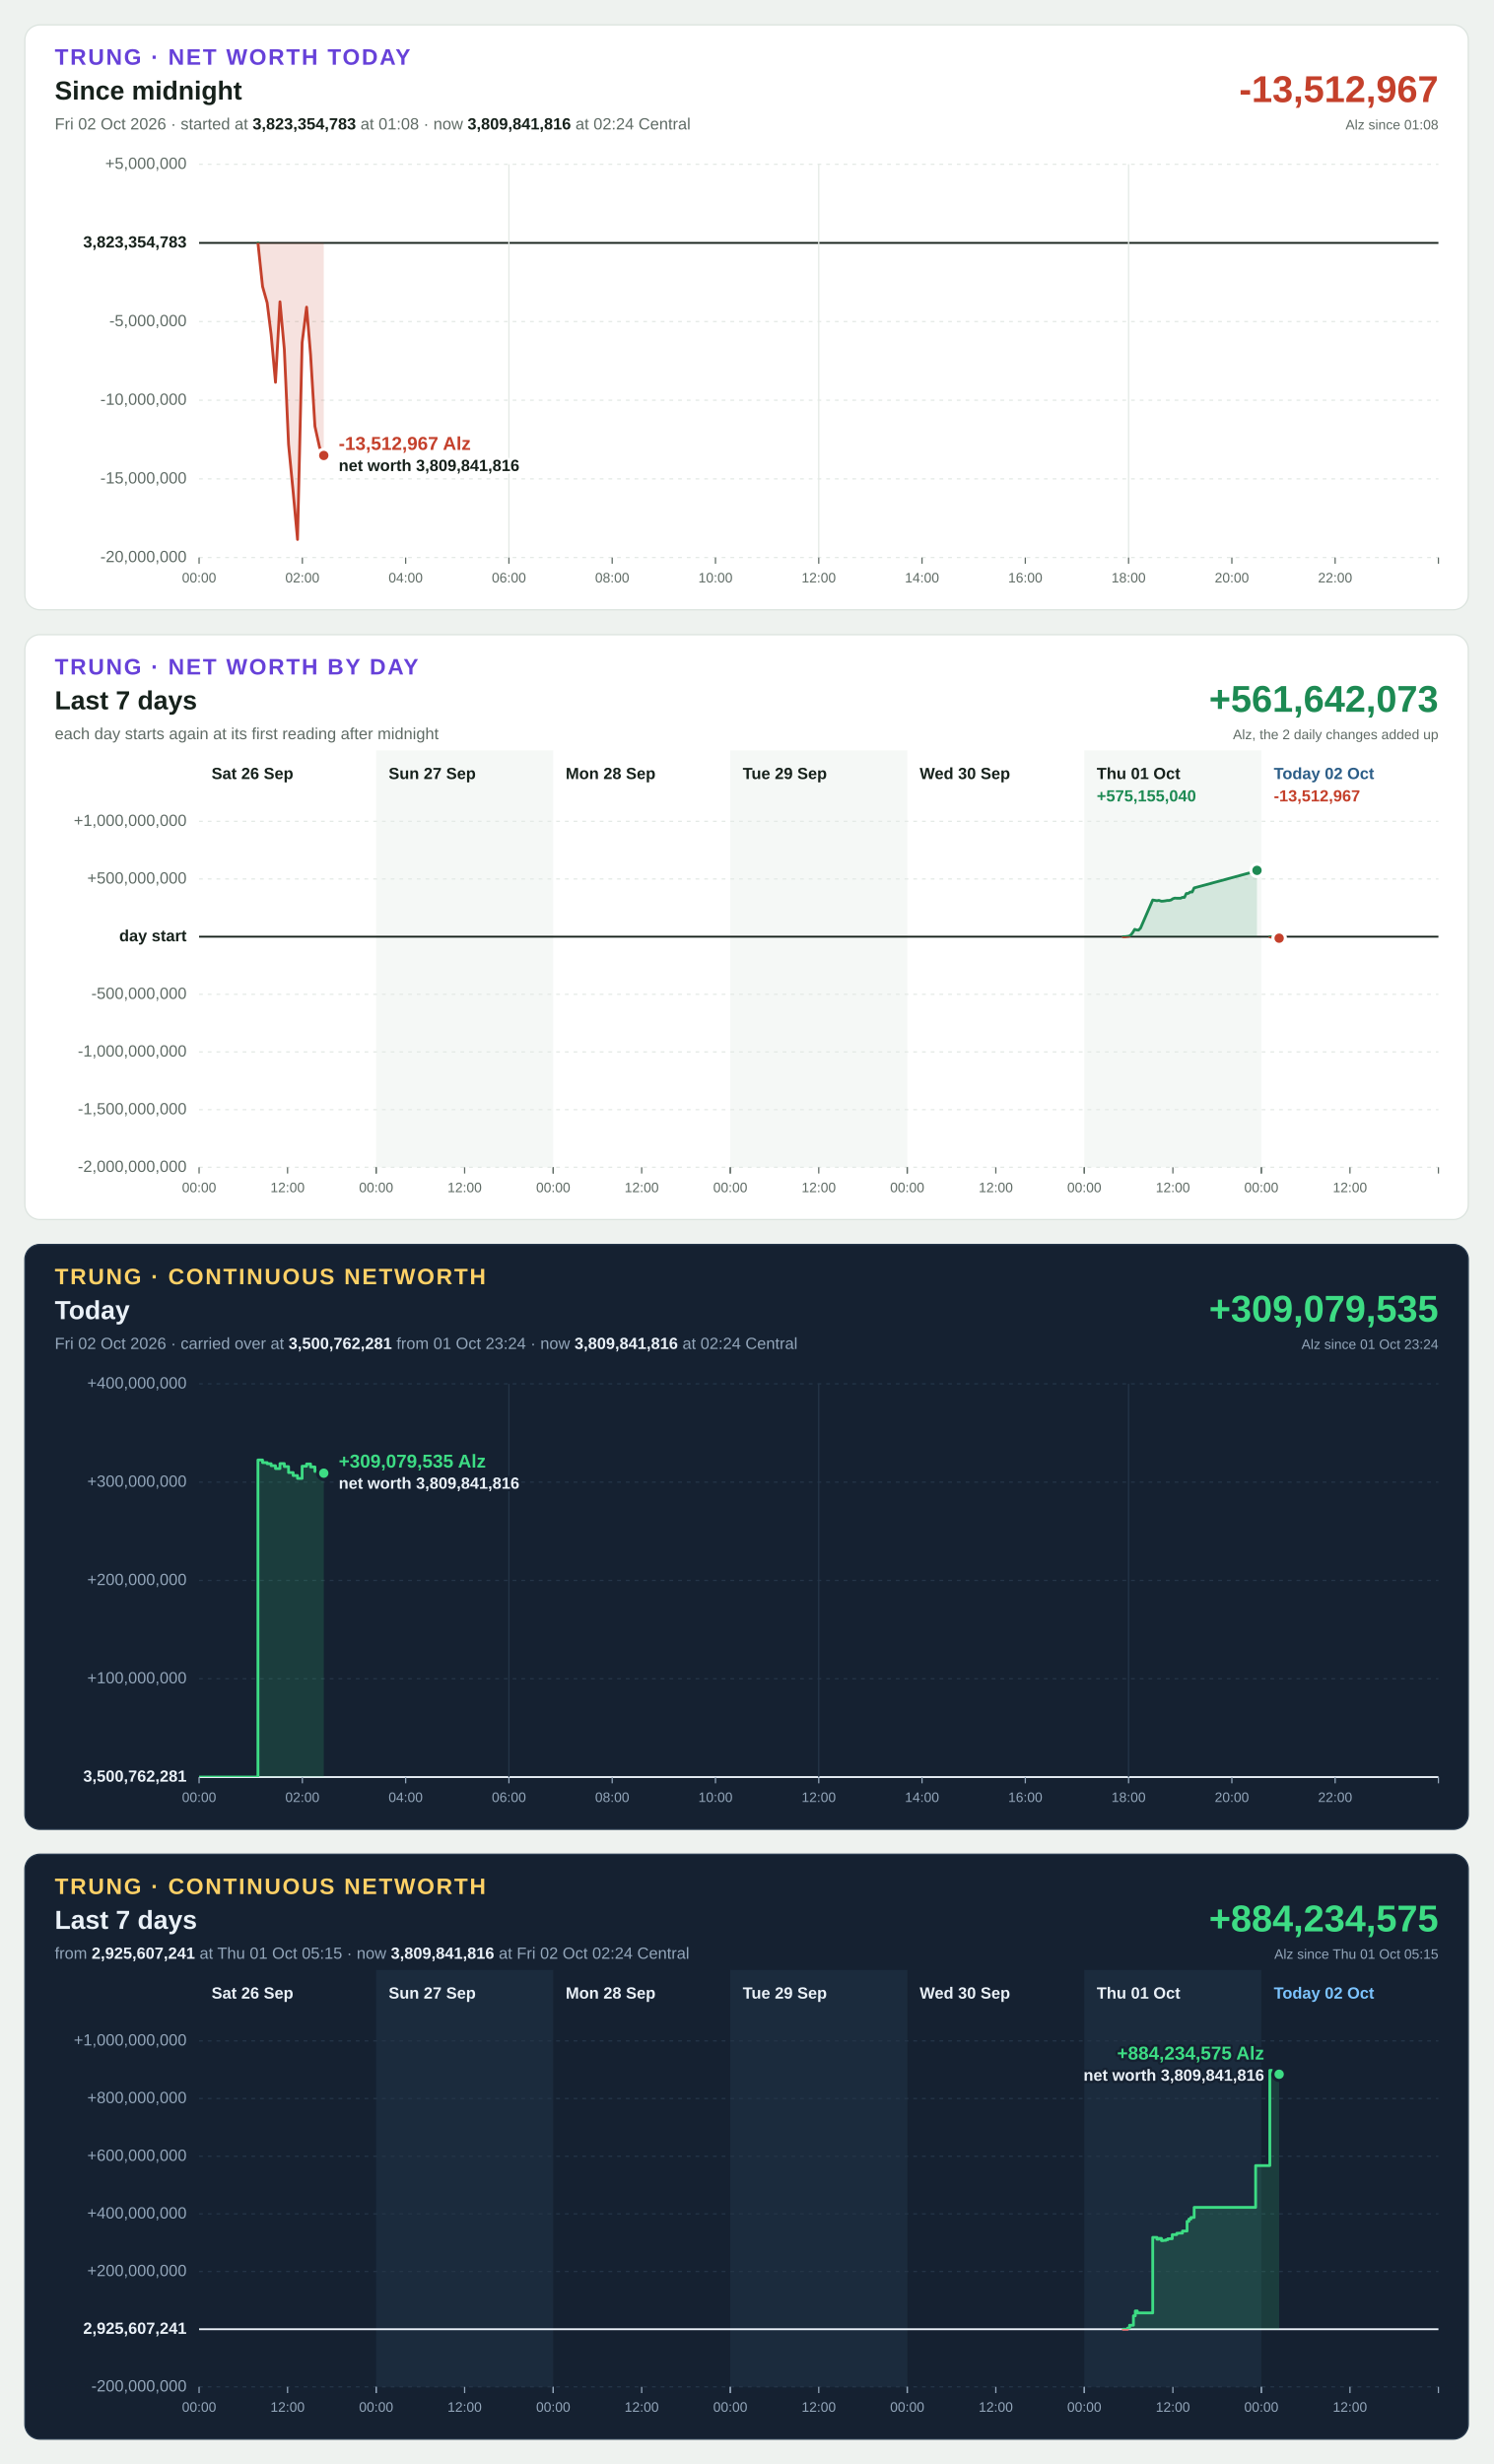
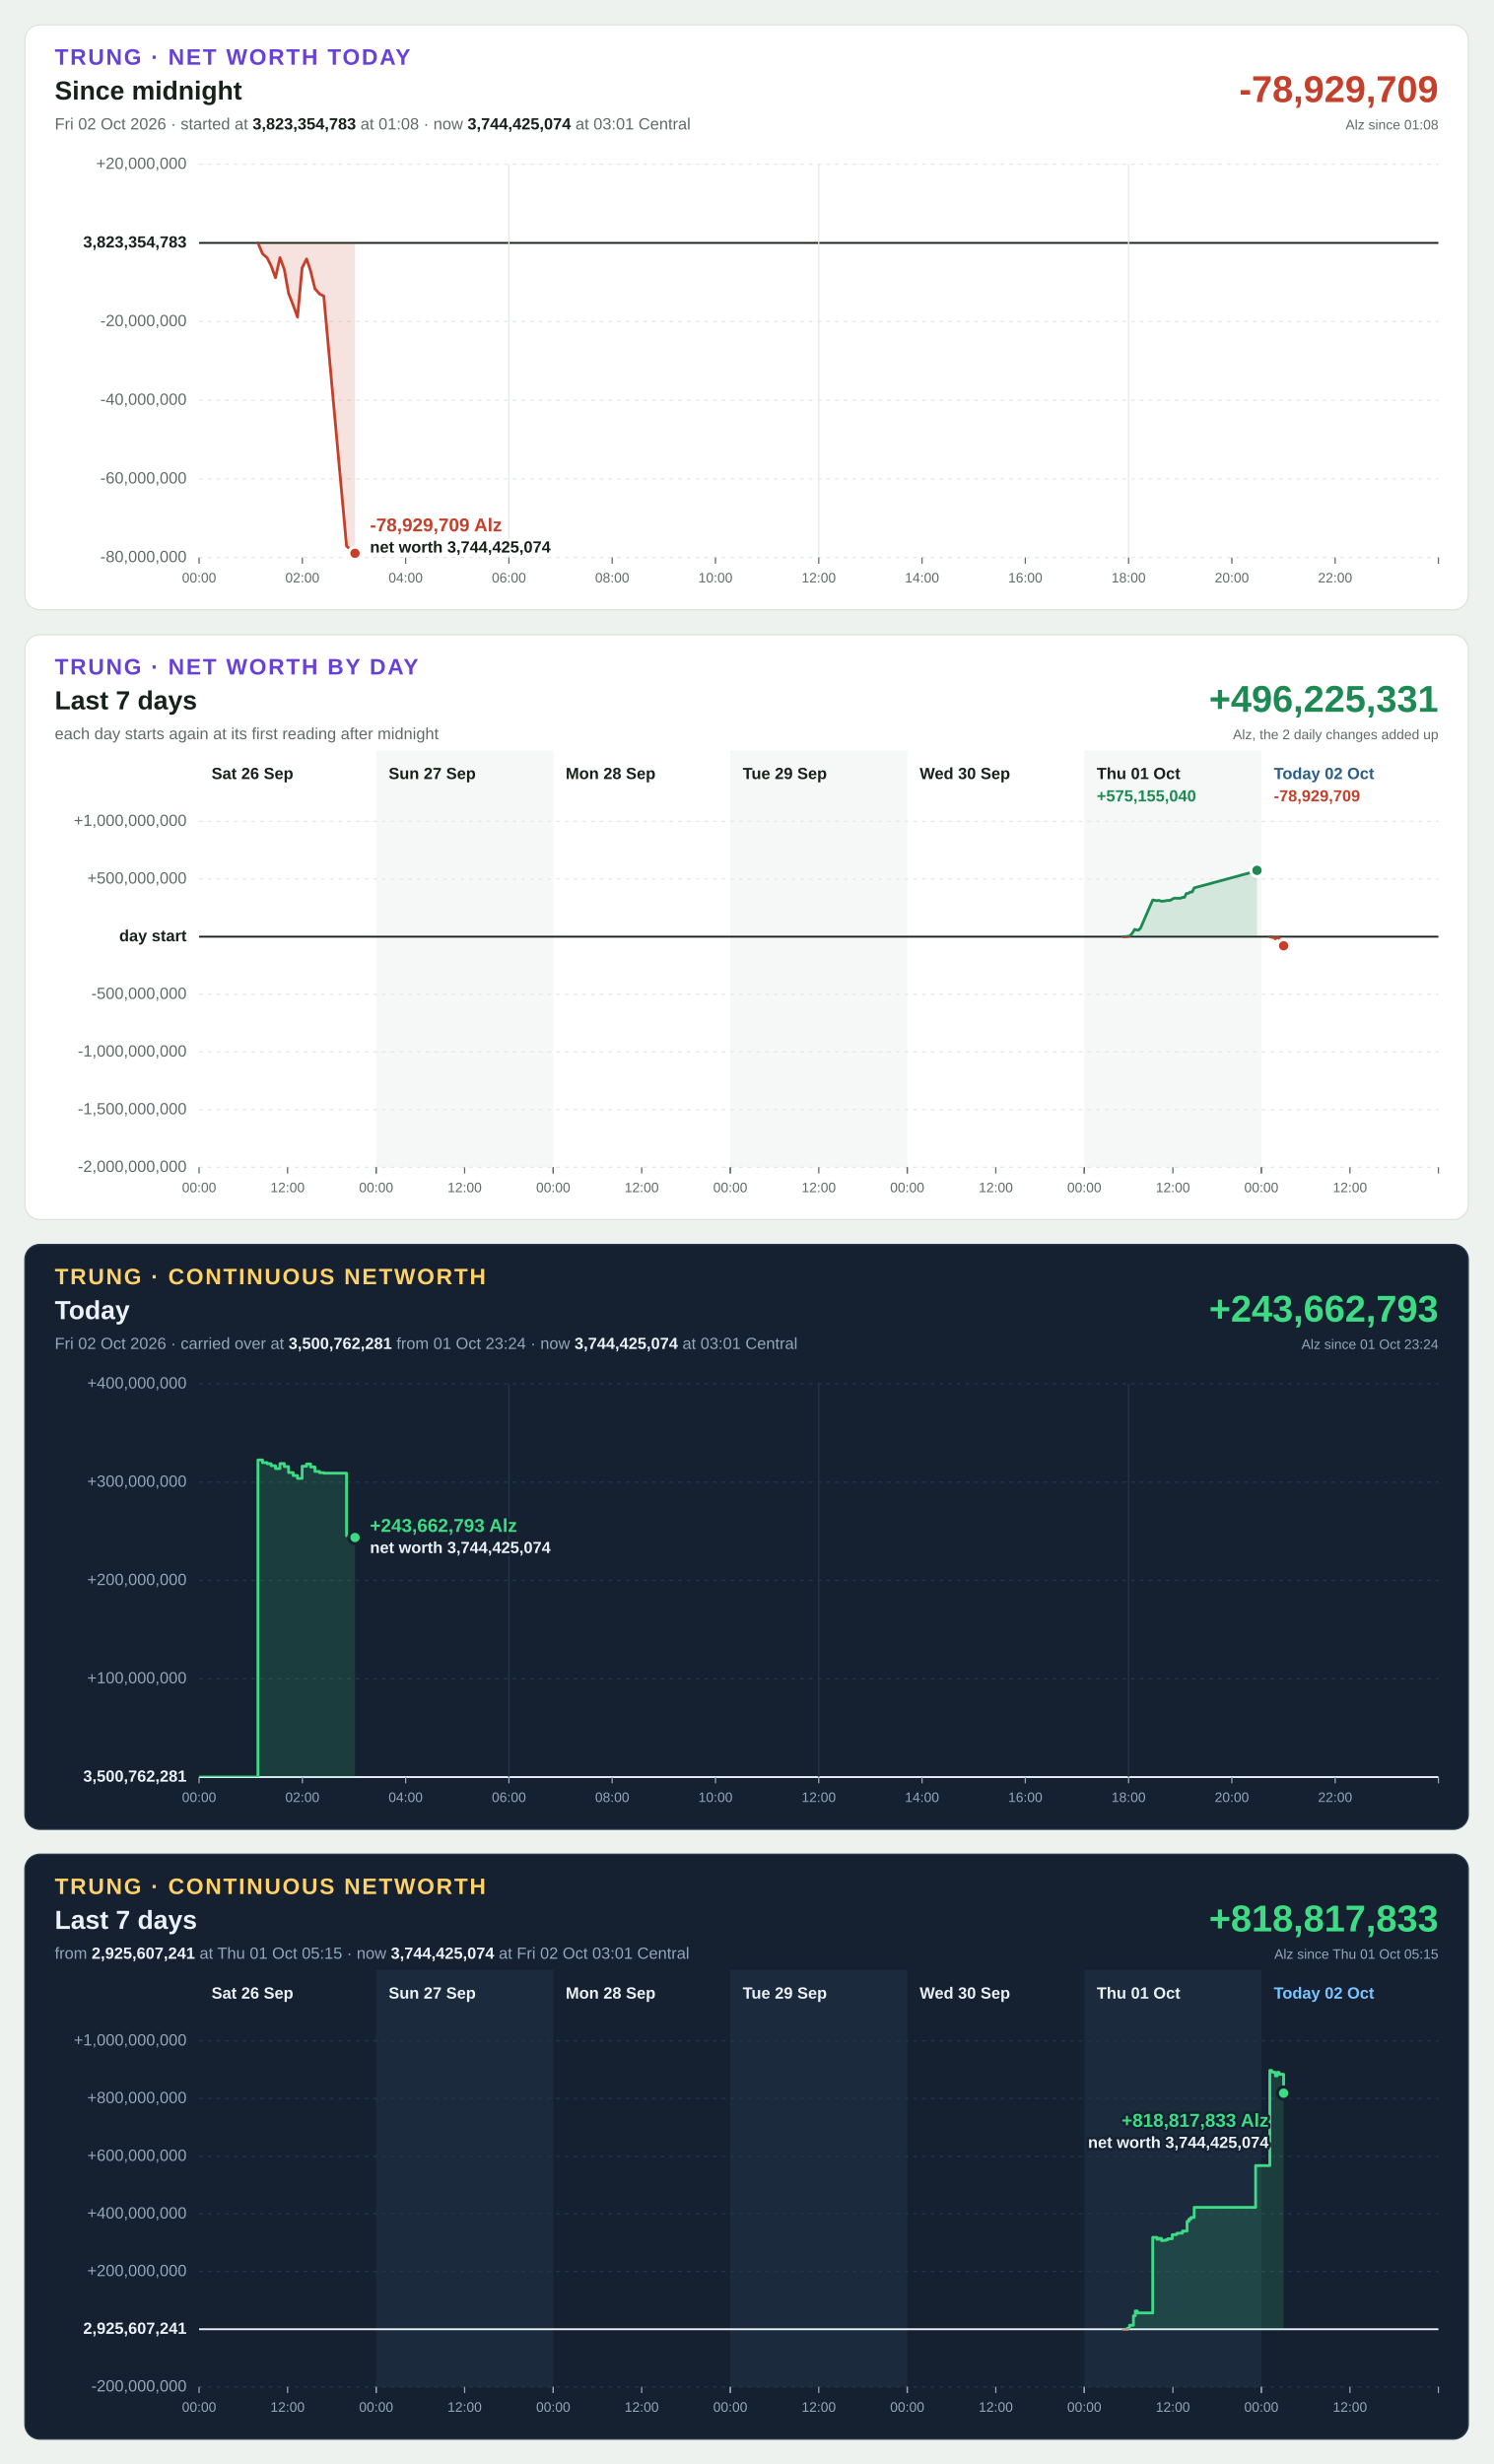
<svg xmlns="http://www.w3.org/2000/svg" width="1200" height="1980" viewBox="0 0 1200 1980" font-family="Segoe UI, Helvetica Neue, Arial, sans-serif" font-size="13" style="font-variant-numeric: tabular-nums">
  <rect width="1200" height="1980" fill="#eef2ef" />
  <g transform="translate(20,20)">
    <rect width="1160" height="470" rx="12" fill="#ffffff" stroke="#dbe3de" />
    <text x="24" y="32" font-size="18" font-weight="700" letter-spacing="1.4" fill="#6741d9">TRUNG · NET WORTH TODAY</text>
    <text x="24" y="60" font-size="21" font-weight="700" fill="#16211b">Since midnight</text>
-     <text x="24" y="84" fill="#5f6b65">Fri 02 Oct 2026 · started at <tspan font-weight="700" fill="#16211b">3,823,354,783</tspan> at 01:08 · now <tspan font-weight="700" fill="#16211b">3,809,841,816</tspan> at 02:24 Central</text>
-     <text x="1136" y="62" font-size="30" font-weight="700" text-anchor="end" fill="#c4402b">-13,512,967</text>
+     <text x="24" y="84" fill="#5f6b65">Fri 02 Oct 2026 · started at <tspan font-weight="700" fill="#16211b">3,823,354,783</tspan> at 01:08 · now <tspan font-weight="700" fill="#16211b">3,744,425,074</tspan> at 03:01 Central</text>
+     <text x="1136" y="62" font-size="30" font-weight="700" text-anchor="end" fill="#c4402b">-78,929,709</text>
    <text x="1136" y="84" font-size="11" text-anchor="end" fill="#5f6b65">Alz since 01:08</text>
    <line x1="140" x2="1136" y1="428.0" y2="428.0" stroke="#e3e9e5" stroke-width="1" stroke-dasharray="3 4" />
-     <text x="130" y="428.0" text-anchor="end" dominant-baseline="middle" font-weight="400" fill="#5f6b65">-20,000,000</text>
+     <text x="130" y="428.0" text-anchor="end" dominant-baseline="middle" font-weight="400" fill="#5f6b65">-80,000,000</text>
    <line x1="140" x2="1136" y1="364.8" y2="364.8" stroke="#e3e9e5" stroke-width="1" stroke-dasharray="3 4" />
-     <text x="130" y="364.8" text-anchor="end" dominant-baseline="middle" font-weight="400" fill="#5f6b65">-15,000,000</text>
+     <text x="130" y="364.8" text-anchor="end" dominant-baseline="middle" font-weight="400" fill="#5f6b65">-60,000,000</text>
    <line x1="140" x2="1136" y1="301.6" y2="301.6" stroke="#e3e9e5" stroke-width="1" stroke-dasharray="3 4" />
-     <text x="130" y="301.6" text-anchor="end" dominant-baseline="middle" font-weight="400" fill="#5f6b65">-10,000,000</text>
+     <text x="130" y="301.6" text-anchor="end" dominant-baseline="middle" font-weight="400" fill="#5f6b65">-40,000,000</text>
    <line x1="140" x2="1136" y1="238.4" y2="238.4" stroke="#e3e9e5" stroke-width="1" stroke-dasharray="3 4" />
-     <text x="130" y="238.4" text-anchor="end" dominant-baseline="middle" font-weight="400" fill="#5f6b65">-5,000,000</text>
+     <text x="130" y="238.4" text-anchor="end" dominant-baseline="middle" font-weight="400" fill="#5f6b65">-20,000,000</text>
    <line x1="140" x2="1136" y1="175.2" y2="175.2" stroke="#16211b" stroke-width="1.5" />
    <text x="130" y="175.2" text-anchor="end" dominant-baseline="middle" font-weight="700" fill="#16211b">3,823,354,783</text>
    <line x1="140" x2="1136" y1="112.0" y2="112.0" stroke="#e3e9e5" stroke-width="1" stroke-dasharray="3 4" />
-     <text x="130" y="112.0" text-anchor="end" dominant-baseline="middle" font-weight="400" fill="#5f6b65">+5,000,000</text>
+     <text x="130" y="112.0" text-anchor="end" dominant-baseline="middle" font-weight="400" fill="#5f6b65">+20,000,000</text>
    <line x1="140.0" x2="140.0" y1="428" y2="433" stroke="#5f6b65" stroke-width="1" />
    <text x="140.0" y="448" font-size="11" text-anchor="middle" fill="#5f6b65">00:00</text>
    <line x1="223.0" x2="223.0" y1="428" y2="433" stroke="#5f6b65" stroke-width="1" />
    <text x="223.0" y="448" font-size="11" text-anchor="middle" fill="#5f6b65">02:00</text>
    <line x1="306.0" x2="306.0" y1="428" y2="433" stroke="#5f6b65" stroke-width="1" />
    <text x="306.0" y="448" font-size="11" text-anchor="middle" fill="#5f6b65">04:00</text>
    <line x1="389.0" x2="389.0" y1="112" y2="428" stroke="#e3e9e5" stroke-width="1" />
    <line x1="389.0" x2="389.0" y1="428" y2="433" stroke="#5f6b65" stroke-width="1" />
    <text x="389.0" y="448" font-size="11" text-anchor="middle" fill="#5f6b65">06:00</text>
    <line x1="472.0" x2="472.0" y1="428" y2="433" stroke="#5f6b65" stroke-width="1" />
    <text x="472.0" y="448" font-size="11" text-anchor="middle" fill="#5f6b65">08:00</text>
    <line x1="555.0" x2="555.0" y1="428" y2="433" stroke="#5f6b65" stroke-width="1" />
    <text x="555.0" y="448" font-size="11" text-anchor="middle" fill="#5f6b65">10:00</text>
    <line x1="638.0" x2="638.0" y1="112" y2="428" stroke="#e3e9e5" stroke-width="1" />
    <line x1="638.0" x2="638.0" y1="428" y2="433" stroke="#5f6b65" stroke-width="1" />
    <text x="638.0" y="448" font-size="11" text-anchor="middle" fill="#5f6b65">12:00</text>
    <line x1="721.0" x2="721.0" y1="428" y2="433" stroke="#5f6b65" stroke-width="1" />
    <text x="721.0" y="448" font-size="11" text-anchor="middle" fill="#5f6b65">14:00</text>
    <line x1="804.0" x2="804.0" y1="428" y2="433" stroke="#5f6b65" stroke-width="1" />
    <text x="804.0" y="448" font-size="11" text-anchor="middle" fill="#5f6b65">16:00</text>
    <line x1="887.0" x2="887.0" y1="112" y2="428" stroke="#e3e9e5" stroke-width="1" />
    <line x1="887.0" x2="887.0" y1="428" y2="433" stroke="#5f6b65" stroke-width="1" />
    <text x="887.0" y="448" font-size="11" text-anchor="middle" fill="#5f6b65">18:00</text>
    <line x1="970.0" x2="970.0" y1="428" y2="433" stroke="#5f6b65" stroke-width="1" />
    <text x="970.0" y="448" font-size="11" text-anchor="middle" fill="#5f6b65">20:00</text>
    <line x1="1053.0" x2="1053.0" y1="428" y2="433" stroke="#5f6b65" stroke-width="1" />
    <text x="1053.0" y="448" font-size="11" text-anchor="middle" fill="#5f6b65">22:00</text>
    <line x1="1136.0" x2="1136.0" y1="428" y2="433" stroke="#5f6b65" stroke-width="1" />
    <defs>
-       <path id="shape-today" d="M187.3 175.2L187.3 175.2L191.0 210.2L194.7 223.3L197.9 248.8L201.4 287.2L205.0 222.5L208.5 260.7L211.9 337.1L215.6 375.3L219.1 413.5L222.8 255.3L226.4 226.8L229.6 265.1L233.1 322.6L236.8 339.4L240.2 346.0L240.2 175.2Z" />
-       <path id="line-today" d="M187.3 175.2L191.0 210.2L194.7 223.3L197.9 248.8L201.4 287.2L205.0 222.5L208.5 260.7L211.9 337.1L215.6 375.3L219.1 413.5L222.8 255.3L226.4 226.8L229.6 265.1L233.1 322.6L236.8 339.4L240.2 346.0" />
+       <path id="shape-today" d="M187.3 175.2L187.3 175.2L191.0 183.9L194.7 187.2L197.9 193.6L201.4 203.2L205.0 187.0L208.5 196.6L211.9 215.7L215.6 225.2L219.1 234.8L222.8 195.2L226.4 188.1L229.6 197.7L233.1 212.0L236.8 216.2L240.2 217.9L258.5 418.8L262.1 422.0L265.3 424.6L265.3 175.2Z" />
+       <path id="line-today" d="M187.3 175.2L191.0 183.9L194.7 187.2L197.9 193.6L201.4 203.2L205.0 187.0L208.5 196.6L211.9 215.7L215.6 225.2L219.1 234.8L222.8 195.2L226.4 188.1L229.6 197.7L233.1 212.0L236.8 216.2L240.2 217.9L258.5 418.8L262.1 422.0L265.3 424.6" />
      <clipPath id="up-today">
        <rect x="140" y="112" width="996" height="63.2" />
      </clipPath>
      <clipPath id="down-today">
        <rect x="140" y="175.2" width="996" height="252.8" />
      </clipPath>
    </defs>
    <use href="#shape-today" fill="#1d8a53" fill-opacity="0.15" clip-path="url(#up-today)" />
    <use href="#line-today" fill="none" stroke="#1d8a53" stroke-width="2.25" stroke-linejoin="round" stroke-linecap="round" clip-path="url(#up-today)" />
    <use href="#shape-today" fill="#c4402b" fill-opacity="0.15" clip-path="url(#down-today)" />
    <use href="#line-today" fill="none" stroke="#c4402b" stroke-width="2.25" stroke-linejoin="round" stroke-linecap="round" clip-path="url(#down-today)" />
-     <circle cx="240.2" cy="346.0" r="5" fill="#c4402b" stroke="#ffffff" stroke-width="2.5" />
-     <text x="252.2" y="341.5" text-anchor="start" font-size="15" font-weight="700" fill="#c4402b" stroke="#ffffff" stroke-width="4" stroke-linejoin="round" paint-order="stroke">-13,512,967 Alz</text>
-     <text x="252.2" y="358.5" text-anchor="start" font-size="13" font-weight="600" fill="#16211b" stroke="#ffffff" stroke-width="4" stroke-linejoin="round" paint-order="stroke">net worth 3,809,841,816</text>
+     <circle cx="265.3" cy="424.6" r="5" fill="#c4402b" stroke="#ffffff" stroke-width="2.5" />
+     <text x="277.3" y="407.0" text-anchor="start" font-size="15" font-weight="700" fill="#c4402b" stroke="#ffffff" stroke-width="4" stroke-linejoin="round" paint-order="stroke">-78,929,709 Alz</text>
+     <text x="277.3" y="424.0" text-anchor="start" font-size="13" font-weight="600" fill="#16211b" stroke="#ffffff" stroke-width="4" stroke-linejoin="round" paint-order="stroke">net worth 3,744,425,074</text>
  </g>
  <g transform="translate(20,510)">
    <rect width="1160" height="470" rx="12" fill="#ffffff" stroke="#dbe3de" />
    <text x="24" y="32" font-size="18" font-weight="700" letter-spacing="1.4" fill="#6741d9">TRUNG · NET WORTH BY DAY</text>
    <text x="24" y="60" font-size="21" font-weight="700" fill="#16211b">Last 7 days</text>
    <text x="24" y="84" fill="#5f6b65">each day starts again at its first reading after midnight</text>
-     <text x="1136" y="62" font-size="30" font-weight="700" text-anchor="end" fill="#1d8a53">+561,642,073</text>
+     <text x="1136" y="62" font-size="30" font-weight="700" text-anchor="end" fill="#1d8a53">+496,225,331</text>
    <text x="1136" y="84" font-size="11" text-anchor="end" fill="#5f6b65">Alz, the 2 daily changes added up</text>
    <rect x="282.3" y="93" width="142.3" height="335" fill="#f5f8f6" />
    <rect x="566.9" y="93" width="142.3" height="335" fill="#f5f8f6" />
    <rect x="851.4" y="93" width="142.3" height="335" fill="#f5f8f6" />
    <line x1="140" x2="1136" y1="428.0" y2="428.0" stroke="#e3e9e5" stroke-width="1" stroke-dasharray="3 4" />
    <text x="130" y="428.0" text-anchor="end" dominant-baseline="middle" font-weight="400" fill="#5f6b65">-2,000,000,000</text>
    <line x1="140" x2="1136" y1="381.7" y2="381.7" stroke="#e3e9e5" stroke-width="1" stroke-dasharray="3 4" />
    <text x="130" y="381.7" text-anchor="end" dominant-baseline="middle" font-weight="400" fill="#5f6b65">-1,500,000,000</text>
    <line x1="140" x2="1136" y1="335.3" y2="335.3" stroke="#e3e9e5" stroke-width="1" stroke-dasharray="3 4" />
    <text x="130" y="335.3" text-anchor="end" dominant-baseline="middle" font-weight="400" fill="#5f6b65">-1,000,000,000</text>
    <line x1="140" x2="1136" y1="289.0" y2="289.0" stroke="#e3e9e5" stroke-width="1" stroke-dasharray="3 4" />
    <text x="130" y="289.0" text-anchor="end" dominant-baseline="middle" font-weight="400" fill="#5f6b65">-500,000,000</text>
    <line x1="140" x2="1136" y1="242.7" y2="242.7" stroke="#16211b" stroke-width="1.5" />
    <text x="130" y="242.7" text-anchor="end" dominant-baseline="middle" font-weight="700" fill="#16211b">day start</text>
    <line x1="140" x2="1136" y1="196.3" y2="196.3" stroke="#e3e9e5" stroke-width="1" stroke-dasharray="3 4" />
    <text x="130" y="196.3" text-anchor="end" dominant-baseline="middle" font-weight="400" fill="#5f6b65">+500,000,000</text>
    <line x1="140" x2="1136" y1="150.0" y2="150.0" stroke="#e3e9e5" stroke-width="1" stroke-dasharray="3 4" />
    <text x="130" y="150.0" text-anchor="end" dominant-baseline="middle" font-weight="400" fill="#5f6b65">+1,000,000,000</text>
    <text x="150.0" y="116" font-weight="700" fill="#16211b">Sat 26 Sep</text>
    <line x1="140.0" x2="140.0" y1="428" y2="433" stroke="#5f6b65" stroke-width="1" />
    <text x="140.0" y="448" font-size="11" text-anchor="middle" fill="#5f6b65">00:00</text>
    <line x1="211.1" x2="211.1" y1="428" y2="433" stroke="#5f6b65" stroke-width="1" />
    <text x="211.1" y="448" font-size="11" text-anchor="middle" fill="#5f6b65">12:00</text>
    <line x1="282.3" x2="282.3" y1="428" y2="433" stroke="#5f6b65" stroke-width="1" />
    <text x="292.3" y="116" font-weight="700" fill="#16211b">Sun 27 Sep</text>
    <line x1="282.3" x2="282.3" y1="428" y2="433" stroke="#5f6b65" stroke-width="1" />
    <text x="282.3" y="448" font-size="11" text-anchor="middle" fill="#5f6b65">00:00</text>
    <line x1="353.4" x2="353.4" y1="428" y2="433" stroke="#5f6b65" stroke-width="1" />
    <text x="353.4" y="448" font-size="11" text-anchor="middle" fill="#5f6b65">12:00</text>
    <line x1="424.6" x2="424.6" y1="428" y2="433" stroke="#5f6b65" stroke-width="1" />
    <text x="434.6" y="116" font-weight="700" fill="#16211b">Mon 28 Sep</text>
    <line x1="424.6" x2="424.6" y1="428" y2="433" stroke="#5f6b65" stroke-width="1" />
    <text x="424.6" y="448" font-size="11" text-anchor="middle" fill="#5f6b65">00:00</text>
    <line x1="495.7" x2="495.7" y1="428" y2="433" stroke="#5f6b65" stroke-width="1" />
    <text x="495.7" y="448" font-size="11" text-anchor="middle" fill="#5f6b65">12:00</text>
    <line x1="566.9" x2="566.9" y1="428" y2="433" stroke="#5f6b65" stroke-width="1" />
    <text x="576.9" y="116" font-weight="700" fill="#16211b">Tue 29 Sep</text>
    <line x1="566.9" x2="566.9" y1="428" y2="433" stroke="#5f6b65" stroke-width="1" />
    <text x="566.9" y="448" font-size="11" text-anchor="middle" fill="#5f6b65">00:00</text>
    <line x1="638.0" x2="638.0" y1="428" y2="433" stroke="#5f6b65" stroke-width="1" />
    <text x="638.0" y="448" font-size="11" text-anchor="middle" fill="#5f6b65">12:00</text>
    <line x1="709.1" x2="709.1" y1="428" y2="433" stroke="#5f6b65" stroke-width="1" />
    <text x="719.1" y="116" font-weight="700" fill="#16211b">Wed 30 Sep</text>
    <line x1="709.1" x2="709.1" y1="428" y2="433" stroke="#5f6b65" stroke-width="1" />
    <text x="709.1" y="448" font-size="11" text-anchor="middle" fill="#5f6b65">00:00</text>
    <line x1="780.3" x2="780.3" y1="428" y2="433" stroke="#5f6b65" stroke-width="1" />
    <text x="780.3" y="448" font-size="11" text-anchor="middle" fill="#5f6b65">12:00</text>
    <line x1="851.4" x2="851.4" y1="428" y2="433" stroke="#5f6b65" stroke-width="1" />
    <text x="861.4" y="116" font-weight="700" fill="#16211b">Thu 01 Oct</text>
    <line x1="851.4" x2="851.4" y1="428" y2="433" stroke="#5f6b65" stroke-width="1" />
    <text x="851.4" y="448" font-size="11" text-anchor="middle" fill="#5f6b65">00:00</text>
    <line x1="922.6" x2="922.6" y1="428" y2="433" stroke="#5f6b65" stroke-width="1" />
    <text x="922.6" y="448" font-size="11" text-anchor="middle" fill="#5f6b65">12:00</text>
    <line x1="993.7" x2="993.7" y1="428" y2="433" stroke="#5f6b65" stroke-width="1" />
    <text x="861.4" y="134" font-weight="700" fill="#1d8a53">+575,155,040</text>
    <defs>
      <path id="shape-day5" d="M882.6 242.7L882.6 242.7L884.2 242.7L885.7 242.5L887.3 242.3L888.8 241.4L890.4 239.3L891.9 236.8L893.5 237.3L895.0 237.4L896.6 235.8L906.4 213.2L909.8 213.8L911.3 213.5L913.4 214.2L914.9 214.1L916.4 213.9L918.0 213.6L919.5 213.6L921.1 213.2L922.6 212.2L924.1 211.7L925.7 211.8L927.2 211.8L928.8 211.8L930.3 211.1L931.9 211.1L933.4 208.0L935.0 207.9L936.5 206.8L938.1 206.8L939.7 203.5L989.1 190.1L990.2 189.4L990.2 242.7Z" />
      <path id="line-day5" d="M882.6 242.7L884.2 242.7L885.7 242.5L887.3 242.3L888.8 241.4L890.4 239.3L891.9 236.8L893.5 237.3L895.0 237.4L896.6 235.8L906.4 213.2L909.8 213.8L911.3 213.5L913.4 214.2L914.9 214.1L916.4 213.9L918.0 213.6L919.5 213.6L921.1 213.2L922.6 212.2L924.1 211.7L925.7 211.8L927.2 211.8L928.8 211.8L930.3 211.1L931.9 211.1L933.4 208.0L935.0 207.9L936.5 206.8L938.1 206.8L939.7 203.5L989.1 190.1L990.2 189.4" />
      <clipPath id="up-day5">
        <rect x="140" y="150" width="996" height="92.7" />
      </clipPath>
      <clipPath id="down-day5">
        <rect x="140" y="242.7" width="996" height="185.3" />
      </clipPath>
    </defs>
    <use href="#shape-day5" fill="#1d8a53" fill-opacity="0.15" clip-path="url(#up-day5)" />
    <use href="#line-day5" fill="none" stroke="#1d8a53" stroke-width="2.25" stroke-linejoin="round" stroke-linecap="round" clip-path="url(#up-day5)" />
    <use href="#shape-day5" fill="#c4402b" fill-opacity="0.15" clip-path="url(#down-day5)" />
    <use href="#line-day5" fill="none" stroke="#c4402b" stroke-width="2.25" stroke-linejoin="round" stroke-linecap="round" clip-path="url(#down-day5)" />
    <circle cx="990.2" cy="189.4" r="5" fill="#1d8a53" stroke="#ffffff" stroke-width="2.5" />
    <text x="1003.7" y="116" font-weight="700" fill="#2b5d87">Today 02 Oct</text>
    <line x1="993.7" x2="993.7" y1="428" y2="433" stroke="#5f6b65" stroke-width="1" />
    <text x="993.7" y="448" font-size="11" text-anchor="middle" fill="#5f6b65">00:00</text>
    <line x1="1064.9" x2="1064.9" y1="428" y2="433" stroke="#5f6b65" stroke-width="1" />
    <text x="1064.9" y="448" font-size="11" text-anchor="middle" fill="#5f6b65">12:00</text>
    <line x1="1136.0" x2="1136.0" y1="428" y2="433" stroke="#5f6b65" stroke-width="1" />
-     <text x="1003.7" y="134" font-weight="700" fill="#c4402b">-13,512,967</text>
-     <defs>
-       <path id="shape-day6" d="M1000.5 242.7L1000.5 242.7L1002.0 243.2L1003.5 243.3L1005.0 244.4L1006.5 243.3L1008.0 243.9L1008.0 242.7Z" />
-       <path id="line-day6" d="M1000.5 242.7L1002.0 243.2L1003.5 243.3L1005.0 244.4L1006.5 243.3L1008.0 243.9" />
+     <text x="1003.7" y="134" font-weight="700" fill="#c4402b">-78,929,709</text>
+     <defs>
+       <path id="shape-day6" d="M1000.5 242.7L1000.5 242.7L1002.0 243.2L1003.5 243.3L1005.0 244.4L1006.5 243.3L1008.0 243.9L1011.6 250.0L1011.6 242.7Z" />
+       <path id="line-day6" d="M1000.5 242.7L1002.0 243.2L1003.5 243.3L1005.0 244.4L1006.5 243.3L1008.0 243.9L1011.6 250.0" />
      <clipPath id="up-day6">
        <rect x="140" y="150" width="996" height="92.7" />
      </clipPath>
      <clipPath id="down-day6">
        <rect x="140" y="242.7" width="996" height="185.3" />
      </clipPath>
    </defs>
    <use href="#shape-day6" fill="#1d8a53" fill-opacity="0.15" clip-path="url(#up-day6)" />
    <use href="#line-day6" fill="none" stroke="#1d8a53" stroke-width="2.25" stroke-linejoin="round" stroke-linecap="round" clip-path="url(#up-day6)" />
    <use href="#shape-day6" fill="#c4402b" fill-opacity="0.15" clip-path="url(#down-day6)" />
    <use href="#line-day6" fill="none" stroke="#c4402b" stroke-width="2.25" stroke-linejoin="round" stroke-linecap="round" clip-path="url(#down-day6)" />
-     <circle cx="1008.0" cy="243.9" r="5" fill="#c4402b" stroke="#ffffff" stroke-width="2.5" />
+     <circle cx="1011.6" cy="250.0" r="5" fill="#c4402b" stroke="#ffffff" stroke-width="2.5" />
  </g>
  <g transform="translate(20,1000)">
    <rect width="1160" height="470" rx="12" fill="#152131" stroke="#24364a" />
    <text x="24" y="32" font-size="18" font-weight="700" letter-spacing="1.4" fill="#ffd166">TRUNG · CONTINUOUS NETWORTH</text>
    <text x="24" y="60" font-size="21" font-weight="700" fill="#eaf1f8">Today</text>
-     <text x="24" y="84" fill="#93a6ba">Fri 02 Oct 2026 · carried over at <tspan font-weight="700" fill="#eaf1f8">3,500,762,281</tspan> from 01 Oct 23:24 · now <tspan font-weight="700" fill="#eaf1f8">3,809,841,816</tspan> at 02:24 Central</text>
-     <text x="1136" y="62" font-size="30" font-weight="700" text-anchor="end" fill="#3ddc84">+309,079,535</text>
+     <text x="24" y="84" fill="#93a6ba">Fri 02 Oct 2026 · carried over at <tspan font-weight="700" fill="#eaf1f8">3,500,762,281</tspan> from 01 Oct 23:24 · now <tspan font-weight="700" fill="#eaf1f8">3,744,425,074</tspan> at 03:01 Central</text>
+     <text x="1136" y="62" font-size="30" font-weight="700" text-anchor="end" fill="#3ddc84">+243,662,793</text>
    <text x="1136" y="84" font-size="11" text-anchor="end" fill="#93a6ba">Alz since 01 Oct 23:24</text>
    <line x1="140" x2="1136" y1="428.0" y2="428.0" stroke="#eaf1f8" stroke-width="1.5" />
    <text x="130" y="428.0" text-anchor="end" dominant-baseline="middle" font-weight="700" fill="#eaf1f8">3,500,762,281</text>
    <line x1="140" x2="1136" y1="349.0" y2="349.0" stroke="#243548" stroke-width="1" stroke-dasharray="3 4" />
    <text x="130" y="349.0" text-anchor="end" dominant-baseline="middle" font-weight="400" fill="#93a6ba">+100,000,000</text>
    <line x1="140" x2="1136" y1="270.0" y2="270.0" stroke="#243548" stroke-width="1" stroke-dasharray="3 4" />
    <text x="130" y="270.0" text-anchor="end" dominant-baseline="middle" font-weight="400" fill="#93a6ba">+200,000,000</text>
    <line x1="140" x2="1136" y1="191.0" y2="191.0" stroke="#243548" stroke-width="1" stroke-dasharray="3 4" />
    <text x="130" y="191.0" text-anchor="end" dominant-baseline="middle" font-weight="400" fill="#93a6ba">+300,000,000</text>
    <line x1="140" x2="1136" y1="112.0" y2="112.0" stroke="#243548" stroke-width="1" stroke-dasharray="3 4" />
    <text x="130" y="112.0" text-anchor="end" dominant-baseline="middle" font-weight="400" fill="#93a6ba">+400,000,000</text>
    <line x1="140.0" x2="140.0" y1="428" y2="433" stroke="#93a6ba" stroke-width="1" />
    <text x="140.0" y="448" font-size="11" text-anchor="middle" fill="#93a6ba">00:00</text>
    <line x1="223.0" x2="223.0" y1="428" y2="433" stroke="#93a6ba" stroke-width="1" />
    <text x="223.0" y="448" font-size="11" text-anchor="middle" fill="#93a6ba">02:00</text>
    <line x1="306.0" x2="306.0" y1="428" y2="433" stroke="#93a6ba" stroke-width="1" />
    <text x="306.0" y="448" font-size="11" text-anchor="middle" fill="#93a6ba">04:00</text>
    <line x1="389.0" x2="389.0" y1="112" y2="428" stroke="#243548" stroke-width="1" />
    <line x1="389.0" x2="389.0" y1="428" y2="433" stroke="#93a6ba" stroke-width="1" />
    <text x="389.0" y="448" font-size="11" text-anchor="middle" fill="#93a6ba">06:00</text>
    <line x1="472.0" x2="472.0" y1="428" y2="433" stroke="#93a6ba" stroke-width="1" />
    <text x="472.0" y="448" font-size="11" text-anchor="middle" fill="#93a6ba">08:00</text>
    <line x1="555.0" x2="555.0" y1="428" y2="433" stroke="#93a6ba" stroke-width="1" />
    <text x="555.0" y="448" font-size="11" text-anchor="middle" fill="#93a6ba">10:00</text>
    <line x1="638.0" x2="638.0" y1="112" y2="428" stroke="#243548" stroke-width="1" />
    <line x1="638.0" x2="638.0" y1="428" y2="433" stroke="#93a6ba" stroke-width="1" />
    <text x="638.0" y="448" font-size="11" text-anchor="middle" fill="#93a6ba">12:00</text>
    <line x1="721.0" x2="721.0" y1="428" y2="433" stroke="#93a6ba" stroke-width="1" />
    <text x="721.0" y="448" font-size="11" text-anchor="middle" fill="#93a6ba">14:00</text>
    <line x1="804.0" x2="804.0" y1="428" y2="433" stroke="#93a6ba" stroke-width="1" />
    <text x="804.0" y="448" font-size="11" text-anchor="middle" fill="#93a6ba">16:00</text>
    <line x1="887.0" x2="887.0" y1="112" y2="428" stroke="#243548" stroke-width="1" />
    <line x1="887.0" x2="887.0" y1="428" y2="433" stroke="#93a6ba" stroke-width="1" />
    <text x="887.0" y="448" font-size="11" text-anchor="middle" fill="#93a6ba">18:00</text>
    <line x1="970.0" x2="970.0" y1="428" y2="433" stroke="#93a6ba" stroke-width="1" />
    <text x="970.0" y="448" font-size="11" text-anchor="middle" fill="#93a6ba">20:00</text>
    <line x1="1053.0" x2="1053.0" y1="428" y2="433" stroke="#93a6ba" stroke-width="1" />
    <text x="1053.0" y="448" font-size="11" text-anchor="middle" fill="#93a6ba">22:00</text>
    <line x1="1136.0" x2="1136.0" y1="428" y2="433" stroke="#93a6ba" stroke-width="1" />
    <defs>
-       <path id="shape-flow-today" d="M140.0 428.0L140.0 428.0L187.3 428.0L187.3 173.2L191.0 173.2L191.0 175.3L194.7 175.3L194.7 176.2L197.9 176.2L197.9 177.8L201.4 177.8L201.4 180.1L205.0 180.1L205.0 176.1L208.5 176.1L208.5 178.5L211.9 178.5L211.9 183.3L215.6 183.3L215.6 185.7L219.1 185.7L219.1 188.0L222.8 188.0L222.8 178.2L226.4 178.2L226.4 176.4L229.6 176.4L229.6 178.8L233.1 178.8L233.1 182.4L236.8 182.4L236.8 183.4L240.2 183.4L240.2 183.8L240.2 428.0Z" />
-       <path id="line-flow-today" d="M140.0 428.0L187.3 428.0L187.3 173.2L191.0 173.2L191.0 175.3L194.7 175.3L194.7 176.2L197.9 176.2L197.9 177.8L201.4 177.8L201.4 180.1L205.0 180.1L205.0 176.1L208.5 176.1L208.5 178.5L211.9 178.5L211.9 183.3L215.6 183.3L215.6 185.7L219.1 185.7L219.1 188.0L222.8 188.0L222.8 178.2L226.4 178.2L226.4 176.4L229.6 176.4L229.6 178.8L233.1 178.8L233.1 182.4L236.8 182.4L236.8 183.4L240.2 183.4L240.2 183.8" />
+       <path id="shape-flow-today" d="M140.0 428.0L140.0 428.0L187.3 428.0L187.3 173.2L191.0 173.2L191.0 175.3L194.7 175.3L194.7 176.2L197.9 176.2L197.9 177.8L201.4 177.8L201.4 180.1L205.0 180.1L205.0 176.1L208.5 176.1L208.5 178.5L211.9 178.5L211.9 183.3L215.6 183.3L215.6 185.7L219.1 185.7L219.1 188.0L222.8 188.0L222.8 178.2L226.4 178.2L226.4 176.4L229.6 176.4L229.6 178.8L233.1 178.8L233.1 182.4L236.8 182.4L236.8 183.4L240.2 183.4L240.2 183.8L258.5 183.8L258.5 234.1L262.1 234.1L262.1 234.9L265.3 234.9L265.3 235.5L265.3 428.0Z" />
+       <path id="line-flow-today" d="M140.0 428.0L187.3 428.0L187.3 173.2L191.0 173.2L191.0 175.3L194.7 175.3L194.7 176.2L197.9 176.2L197.9 177.8L201.4 177.8L201.4 180.1L205.0 180.1L205.0 176.1L208.5 176.1L208.5 178.5L211.9 178.5L211.9 183.3L215.6 183.3L215.6 185.7L219.1 185.7L219.1 188.0L222.8 188.0L222.8 178.2L226.4 178.2L226.4 176.4L229.6 176.4L229.6 178.8L233.1 178.8L233.1 182.4L236.8 182.4L236.8 183.4L240.2 183.4L240.2 183.8L258.5 183.8L258.5 234.1L262.1 234.1L262.1 234.9L265.3 234.9L265.3 235.5" />
      <clipPath id="up-flow-today">
        <rect x="140" y="112" width="996" height="316.0" />
      </clipPath>
      <clipPath id="down-flow-today">
        <rect x="140" y="428.0" width="996" height="0.0" />
      </clipPath>
    </defs>
    <use href="#shape-flow-today" fill="#3ddc84" fill-opacity="0.15" clip-path="url(#up-flow-today)" />
    <use href="#line-flow-today" fill="none" stroke="#3ddc84" stroke-width="2.25" stroke-linejoin="round" stroke-linecap="round" clip-path="url(#up-flow-today)" />
    <use href="#shape-flow-today" fill="#ff6b6b" fill-opacity="0.15" clip-path="url(#down-flow-today)" />
    <use href="#line-flow-today" fill="none" stroke="#ff6b6b" stroke-width="2.25" stroke-linejoin="round" stroke-linecap="round" clip-path="url(#down-flow-today)" />
-     <circle cx="240.2" cy="183.8" r="5" fill="#3ddc84" stroke="#152131" stroke-width="2.5" />
-     <text x="252.2" y="179.3" text-anchor="start" font-size="15" font-weight="700" fill="#3ddc84" stroke="#152131" stroke-width="4" stroke-linejoin="round" paint-order="stroke">+309,079,535 Alz</text>
-     <text x="252.2" y="196.3" text-anchor="start" font-size="13" font-weight="600" fill="#eaf1f8" stroke="#152131" stroke-width="4" stroke-linejoin="round" paint-order="stroke">net worth 3,809,841,816</text>
+     <circle cx="265.3" cy="235.5" r="5" fill="#3ddc84" stroke="#152131" stroke-width="2.5" />
+     <text x="277.3" y="231.0" text-anchor="start" font-size="15" font-weight="700" fill="#3ddc84" stroke="#152131" stroke-width="4" stroke-linejoin="round" paint-order="stroke">+243,662,793 Alz</text>
+     <text x="277.3" y="248.0" text-anchor="start" font-size="13" font-weight="600" fill="#eaf1f8" stroke="#152131" stroke-width="4" stroke-linejoin="round" paint-order="stroke">net worth 3,744,425,074</text>
  </g>
  <g transform="translate(20,1490)">
    <rect width="1160" height="470" rx="12" fill="#152131" stroke="#24364a" />
    <text x="24" y="32" font-size="18" font-weight="700" letter-spacing="1.4" fill="#ffd166">TRUNG · CONTINUOUS NETWORTH</text>
    <text x="24" y="60" font-size="21" font-weight="700" fill="#eaf1f8">Last 7 days</text>
-     <text x="24" y="84" fill="#93a6ba">from <tspan font-weight="700" fill="#eaf1f8">2,925,607,241</tspan> at Thu 01 Oct 05:15 · now <tspan font-weight="700" fill="#eaf1f8">3,809,841,816</tspan> at Fri 02 Oct 02:24 Central</text>
-     <text x="1136" y="62" font-size="30" font-weight="700" text-anchor="end" fill="#3ddc84">+884,234,575</text>
+     <text x="24" y="84" fill="#93a6ba">from <tspan font-weight="700" fill="#eaf1f8">2,925,607,241</tspan> at Thu 01 Oct 05:15 · now <tspan font-weight="700" fill="#eaf1f8">3,744,425,074</tspan> at Fri 02 Oct 03:01 Central</text>
+     <text x="1136" y="62" font-size="30" font-weight="700" text-anchor="end" fill="#3ddc84">+818,817,833</text>
    <text x="1136" y="84" font-size="11" text-anchor="end" fill="#93a6ba">Alz since Thu 01 Oct 05:15</text>
    <rect x="282.3" y="93" width="142.3" height="335" fill="#1b2b3d" />
    <rect x="566.9" y="93" width="142.3" height="335" fill="#1b2b3d" />
    <rect x="851.4" y="93" width="142.3" height="335" fill="#1b2b3d" />
    <line x1="140" x2="1136" y1="428.0" y2="428.0" stroke="#243548" stroke-width="1" stroke-dasharray="3 4" />
    <text x="130" y="428.0" text-anchor="end" dominant-baseline="middle" font-weight="400" fill="#93a6ba">-200,000,000</text>
    <line x1="140" x2="1136" y1="381.7" y2="381.7" stroke="#eaf1f8" stroke-width="1.5" />
    <text x="130" y="381.7" text-anchor="end" dominant-baseline="middle" font-weight="700" fill="#eaf1f8">2,925,607,241</text>
    <line x1="140" x2="1136" y1="335.3" y2="335.3" stroke="#243548" stroke-width="1" stroke-dasharray="3 4" />
    <text x="130" y="335.3" text-anchor="end" dominant-baseline="middle" font-weight="400" fill="#93a6ba">+200,000,000</text>
    <line x1="140" x2="1136" y1="289.0" y2="289.0" stroke="#243548" stroke-width="1" stroke-dasharray="3 4" />
    <text x="130" y="289.0" text-anchor="end" dominant-baseline="middle" font-weight="400" fill="#93a6ba">+400,000,000</text>
    <line x1="140" x2="1136" y1="242.7" y2="242.7" stroke="#243548" stroke-width="1" stroke-dasharray="3 4" />
    <text x="130" y="242.7" text-anchor="end" dominant-baseline="middle" font-weight="400" fill="#93a6ba">+600,000,000</text>
    <line x1="140" x2="1136" y1="196.3" y2="196.3" stroke="#243548" stroke-width="1" stroke-dasharray="3 4" />
    <text x="130" y="196.3" text-anchor="end" dominant-baseline="middle" font-weight="400" fill="#93a6ba">+800,000,000</text>
    <line x1="140" x2="1136" y1="150.0" y2="150.0" stroke="#243548" stroke-width="1" stroke-dasharray="3 4" />
    <text x="130" y="150.0" text-anchor="end" dominant-baseline="middle" font-weight="400" fill="#93a6ba">+1,000,000,000</text>
    <text x="150.0" y="116" font-weight="700" fill="#eaf1f8">Sat 26 Sep</text>
    <line x1="140.0" x2="140.0" y1="428" y2="433" stroke="#93a6ba" stroke-width="1" />
    <text x="140.0" y="448" font-size="11" text-anchor="middle" fill="#93a6ba">00:00</text>
    <line x1="211.1" x2="211.1" y1="428" y2="433" stroke="#93a6ba" stroke-width="1" />
    <text x="211.1" y="448" font-size="11" text-anchor="middle" fill="#93a6ba">12:00</text>
    <line x1="282.3" x2="282.3" y1="428" y2="433" stroke="#93a6ba" stroke-width="1" />
    <text x="292.3" y="116" font-weight="700" fill="#eaf1f8">Sun 27 Sep</text>
    <line x1="282.3" x2="282.3" y1="428" y2="433" stroke="#93a6ba" stroke-width="1" />
    <text x="282.3" y="448" font-size="11" text-anchor="middle" fill="#93a6ba">00:00</text>
    <line x1="353.4" x2="353.4" y1="428" y2="433" stroke="#93a6ba" stroke-width="1" />
    <text x="353.4" y="448" font-size="11" text-anchor="middle" fill="#93a6ba">12:00</text>
    <line x1="424.6" x2="424.6" y1="428" y2="433" stroke="#93a6ba" stroke-width="1" />
    <text x="434.6" y="116" font-weight="700" fill="#eaf1f8">Mon 28 Sep</text>
    <line x1="424.6" x2="424.6" y1="428" y2="433" stroke="#93a6ba" stroke-width="1" />
    <text x="424.6" y="448" font-size="11" text-anchor="middle" fill="#93a6ba">00:00</text>
    <line x1="495.7" x2="495.7" y1="428" y2="433" stroke="#93a6ba" stroke-width="1" />
    <text x="495.7" y="448" font-size="11" text-anchor="middle" fill="#93a6ba">12:00</text>
    <line x1="566.9" x2="566.9" y1="428" y2="433" stroke="#93a6ba" stroke-width="1" />
    <text x="576.9" y="116" font-weight="700" fill="#eaf1f8">Tue 29 Sep</text>
    <line x1="566.9" x2="566.9" y1="428" y2="433" stroke="#93a6ba" stroke-width="1" />
    <text x="566.9" y="448" font-size="11" text-anchor="middle" fill="#93a6ba">00:00</text>
    <line x1="638.0" x2="638.0" y1="428" y2="433" stroke="#93a6ba" stroke-width="1" />
    <text x="638.0" y="448" font-size="11" text-anchor="middle" fill="#93a6ba">12:00</text>
    <line x1="709.1" x2="709.1" y1="428" y2="433" stroke="#93a6ba" stroke-width="1" />
    <text x="719.1" y="116" font-weight="700" fill="#eaf1f8">Wed 30 Sep</text>
    <line x1="709.1" x2="709.1" y1="428" y2="433" stroke="#93a6ba" stroke-width="1" />
    <text x="709.1" y="448" font-size="11" text-anchor="middle" fill="#93a6ba">00:00</text>
    <line x1="780.3" x2="780.3" y1="428" y2="433" stroke="#93a6ba" stroke-width="1" />
    <text x="780.3" y="448" font-size="11" text-anchor="middle" fill="#93a6ba">12:00</text>
    <line x1="851.4" x2="851.4" y1="428" y2="433" stroke="#93a6ba" stroke-width="1" />
    <text x="861.4" y="116" font-weight="700" fill="#eaf1f8">Thu 01 Oct</text>
    <line x1="851.4" x2="851.4" y1="428" y2="433" stroke="#93a6ba" stroke-width="1" />
    <text x="851.4" y="448" font-size="11" text-anchor="middle" fill="#93a6ba">00:00</text>
    <line x1="922.6" x2="922.6" y1="428" y2="433" stroke="#93a6ba" stroke-width="1" />
    <text x="922.6" y="448" font-size="11" text-anchor="middle" fill="#93a6ba">12:00</text>
    <line x1="993.7" x2="993.7" y1="428" y2="433" stroke="#93a6ba" stroke-width="1" />
    <text x="1003.7" y="116" font-weight="700" fill="#7cc4ff">Today 02 Oct</text>
    <line x1="993.7" x2="993.7" y1="428" y2="433" stroke="#93a6ba" stroke-width="1" />
    <text x="993.7" y="448" font-size="11" text-anchor="middle" fill="#93a6ba">00:00</text>
    <line x1="1064.9" x2="1064.9" y1="428" y2="433" stroke="#93a6ba" stroke-width="1" />
    <text x="1064.9" y="448" font-size="11" text-anchor="middle" fill="#93a6ba">12:00</text>
    <line x1="1136.0" x2="1136.0" y1="428" y2="433" stroke="#93a6ba" stroke-width="1" />
    <defs>
-       <path id="shape-flow-week" d="M882.6 381.7L882.6 381.7L884.2 381.7L884.2 381.7L886.2 381.7L886.2 380.8L887.8 380.8L887.8 378.5L889.3 378.5L889.3 378.5L890.9 378.5L890.9 370.9L892.4 370.9L892.4 367.0L894.0 367.0L894.0 368.6L906.4 368.6L906.4 307.9L909.8 307.9L909.8 309.4L911.3 309.4L911.3 308.7L913.4 308.7L913.4 310.5L914.9 310.5L914.9 310.3L917.0 310.3L917.0 309.8L918.5 309.8L918.5 309.0L920.0 309.0L920.0 309.0L922.1 309.0L922.1 305.7L923.6 305.7L923.6 305.7L925.7 305.7L925.7 304.6L927.2 304.6L927.2 304.5L928.8 304.5L928.8 304.5L930.3 304.5L930.3 302.8L931.9 302.8L931.9 302.8L934.0 302.8L934.0 295.0L935.5 295.0L935.5 293.2L937.1 293.2L937.1 291.9L939.7 291.9L939.7 283.8L989.1 283.8L989.1 250.2L1000.5 250.2L1000.5 173.7L1002.0 173.7L1002.0 175.0L1003.5 175.0L1003.5 175.3L1005.0 175.3L1005.0 178.1L1006.5 178.1L1006.5 175.3L1008.0 175.3L1008.0 176.8L1008.0 381.7Z" />
-       <path id="line-flow-week" d="M882.6 381.7L884.2 381.7L884.2 381.7L886.2 381.7L886.2 380.8L887.8 380.8L887.8 378.5L889.3 378.5L889.3 378.5L890.9 378.5L890.9 370.9L892.4 370.9L892.4 367.0L894.0 367.0L894.0 368.6L906.4 368.6L906.4 307.9L909.8 307.9L909.8 309.4L911.3 309.4L911.3 308.7L913.4 308.7L913.4 310.5L914.9 310.5L914.9 310.3L917.0 310.3L917.0 309.8L918.5 309.8L918.5 309.0L920.0 309.0L920.0 309.0L922.1 309.0L922.1 305.7L923.6 305.7L923.6 305.7L925.7 305.7L925.7 304.6L927.2 304.6L927.2 304.5L928.8 304.5L928.8 304.5L930.3 304.5L930.3 302.8L931.9 302.8L931.9 302.8L934.0 302.8L934.0 295.0L935.5 295.0L935.5 293.2L937.1 293.2L937.1 291.9L939.7 291.9L939.7 283.8L989.1 283.8L989.1 250.2L1000.5 250.2L1000.5 173.7L1002.0 173.7L1002.0 175.0L1003.5 175.0L1003.5 175.3L1005.0 175.3L1005.0 178.1L1006.5 178.1L1006.5 175.3L1008.0 175.3L1008.0 176.8" />
+       <path id="shape-flow-week" d="M882.6 381.7L882.6 381.7L884.2 381.7L884.2 381.7L886.2 381.7L886.2 380.8L887.8 380.8L887.8 378.5L889.3 378.5L889.3 378.5L890.9 378.5L890.9 370.9L892.4 370.9L892.4 367.0L894.0 367.0L894.0 368.6L906.4 368.6L906.4 307.9L909.8 307.9L909.8 309.4L911.3 309.4L911.3 308.7L913.4 308.7L913.4 310.5L914.9 310.5L914.9 310.3L917.0 310.3L917.0 309.8L918.5 309.8L918.5 309.0L920.0 309.0L920.0 309.0L922.1 309.0L922.1 305.7L923.6 305.7L923.6 305.7L925.7 305.7L925.7 304.6L927.2 304.6L927.2 304.5L928.8 304.5L928.8 304.5L930.3 304.5L930.3 302.8L931.9 302.8L931.9 302.8L934.0 302.8L934.0 295.0L935.5 295.0L935.5 293.2L937.1 293.2L937.1 291.9L939.7 291.9L939.7 283.8L989.1 283.8L989.1 250.2L1000.5 250.2L1000.5 173.7L1002.0 173.7L1002.0 175.0L1003.5 175.0L1003.5 175.3L1005.0 175.3L1005.0 178.1L1006.5 178.1L1006.5 175.3L1008.0 175.3L1008.0 176.8L1011.6 176.8L1011.6 192.0L1011.6 381.7Z" />
+       <path id="line-flow-week" d="M882.6 381.7L884.2 381.7L884.2 381.7L886.2 381.7L886.2 380.8L887.8 380.8L887.8 378.5L889.3 378.5L889.3 378.5L890.9 378.5L890.9 370.9L892.4 370.9L892.4 367.0L894.0 367.0L894.0 368.6L906.4 368.6L906.4 307.9L909.8 307.9L909.8 309.4L911.3 309.4L911.3 308.7L913.4 308.7L913.4 310.5L914.9 310.5L914.9 310.3L917.0 310.3L917.0 309.8L918.5 309.8L918.5 309.0L920.0 309.0L920.0 309.0L922.1 309.0L922.1 305.7L923.6 305.7L923.6 305.7L925.7 305.7L925.7 304.6L927.2 304.6L927.2 304.5L928.8 304.5L928.8 304.5L930.3 304.5L930.3 302.8L931.9 302.8L931.9 302.8L934.0 302.8L934.0 295.0L935.5 295.0L935.5 293.2L937.1 293.2L937.1 291.9L939.7 291.9L939.7 283.8L989.1 283.8L989.1 250.2L1000.5 250.2L1000.5 173.7L1002.0 173.7L1002.0 175.0L1003.5 175.0L1003.5 175.3L1005.0 175.3L1005.0 178.1L1006.5 178.1L1006.5 175.3L1008.0 175.3L1008.0 176.8L1011.6 176.8L1011.6 192.0" />
      <clipPath id="up-flow-week">
        <rect x="140" y="150" width="996" height="231.7" />
      </clipPath>
      <clipPath id="down-flow-week">
        <rect x="140" y="381.7" width="996" height="46.3" />
      </clipPath>
    </defs>
    <use href="#shape-flow-week" fill="#3ddc84" fill-opacity="0.15" clip-path="url(#up-flow-week)" />
    <use href="#line-flow-week" fill="none" stroke="#3ddc84" stroke-width="2.25" stroke-linejoin="round" stroke-linecap="round" clip-path="url(#up-flow-week)" />
    <use href="#shape-flow-week" fill="#ff6b6b" fill-opacity="0.15" clip-path="url(#down-flow-week)" />
    <use href="#line-flow-week" fill="none" stroke="#ff6b6b" stroke-width="2.25" stroke-linejoin="round" stroke-linecap="round" clip-path="url(#down-flow-week)" />
-     <circle cx="1008.0" cy="176.8" r="5" fill="#3ddc84" stroke="#152131" stroke-width="2.5" />
-     <text x="996.0" y="165.0" text-anchor="end" font-size="15" font-weight="700" fill="#3ddc84" stroke="#152131" stroke-width="4" stroke-linejoin="round" paint-order="stroke">+884,234,575 Alz</text>
-     <text x="996.0" y="182.0" text-anchor="end" font-size="13" font-weight="600" fill="#eaf1f8" stroke="#152131" stroke-width="4" stroke-linejoin="round" paint-order="stroke">net worth 3,809,841,816</text>
+     <circle cx="1011.6" cy="192.0" r="5" fill="#3ddc84" stroke="#152131" stroke-width="2.5" />
+     <text x="999.6" y="219.0" text-anchor="end" font-size="15" font-weight="700" fill="#3ddc84" stroke="#152131" stroke-width="4" stroke-linejoin="round" paint-order="stroke">+818,817,833 Alz</text>
+     <text x="999.6" y="236.0" text-anchor="end" font-size="13" font-weight="600" fill="#eaf1f8" stroke="#152131" stroke-width="4" stroke-linejoin="round" paint-order="stroke">net worth 3,744,425,074</text>
  </g>
</svg>
